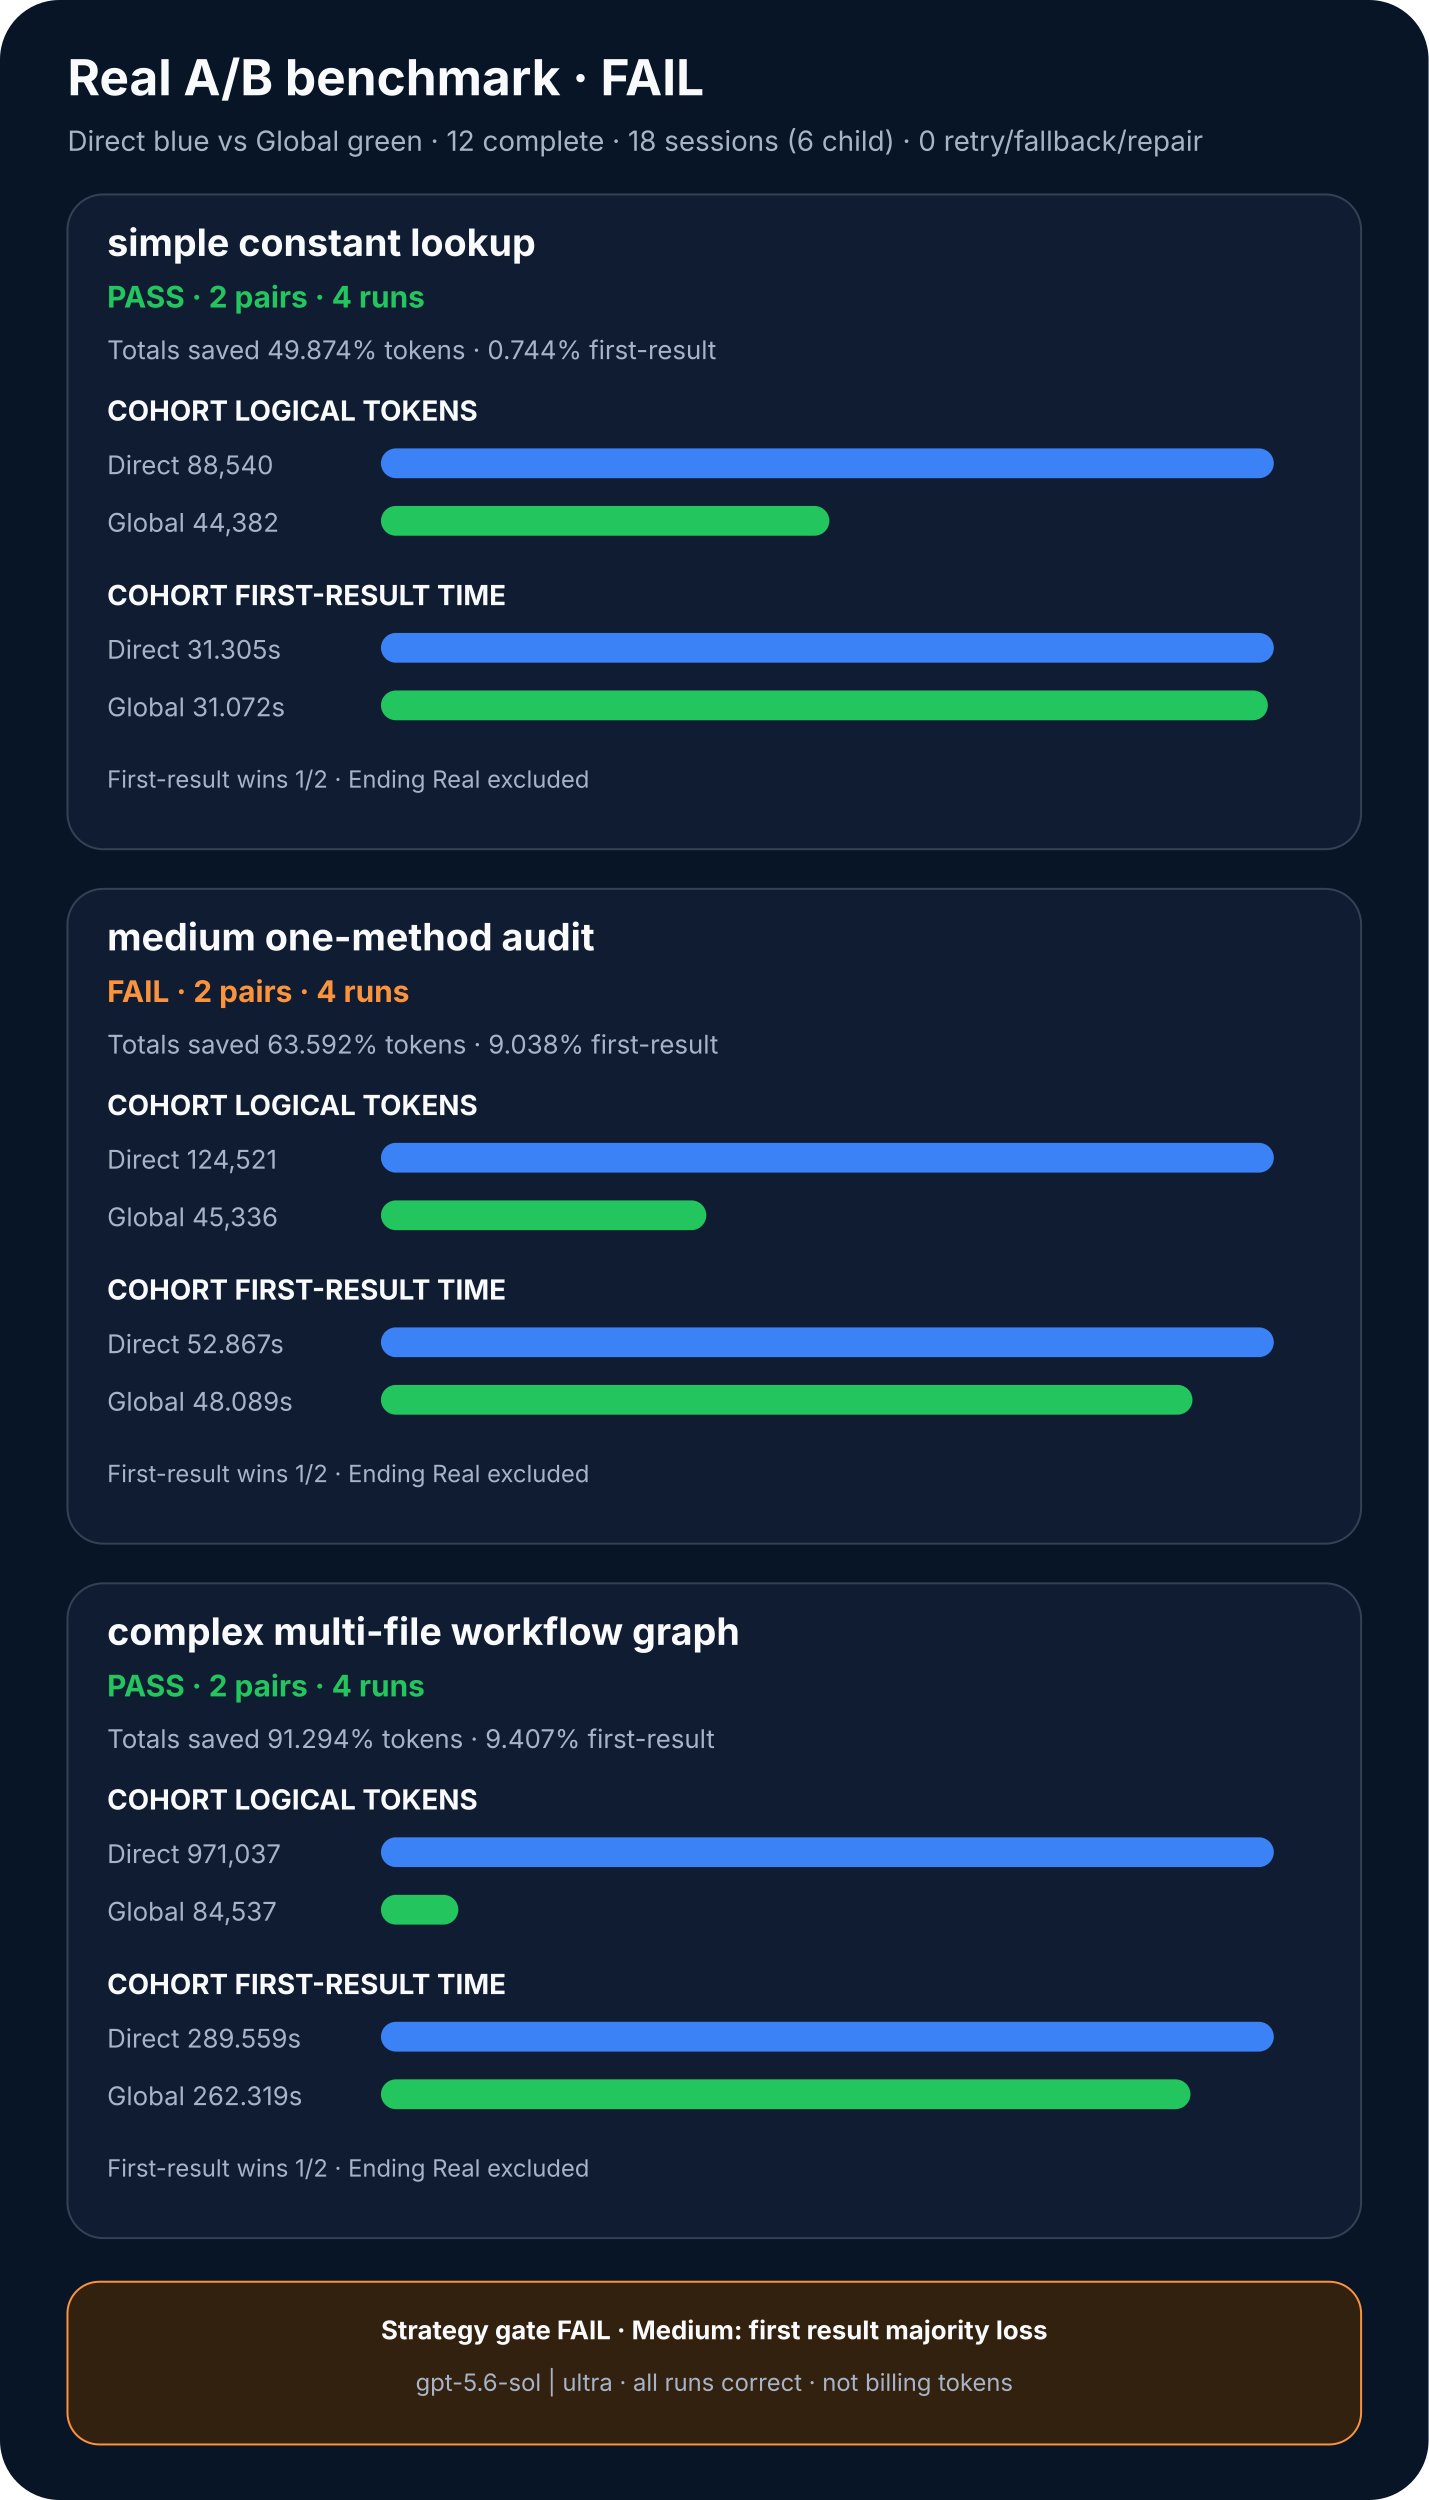
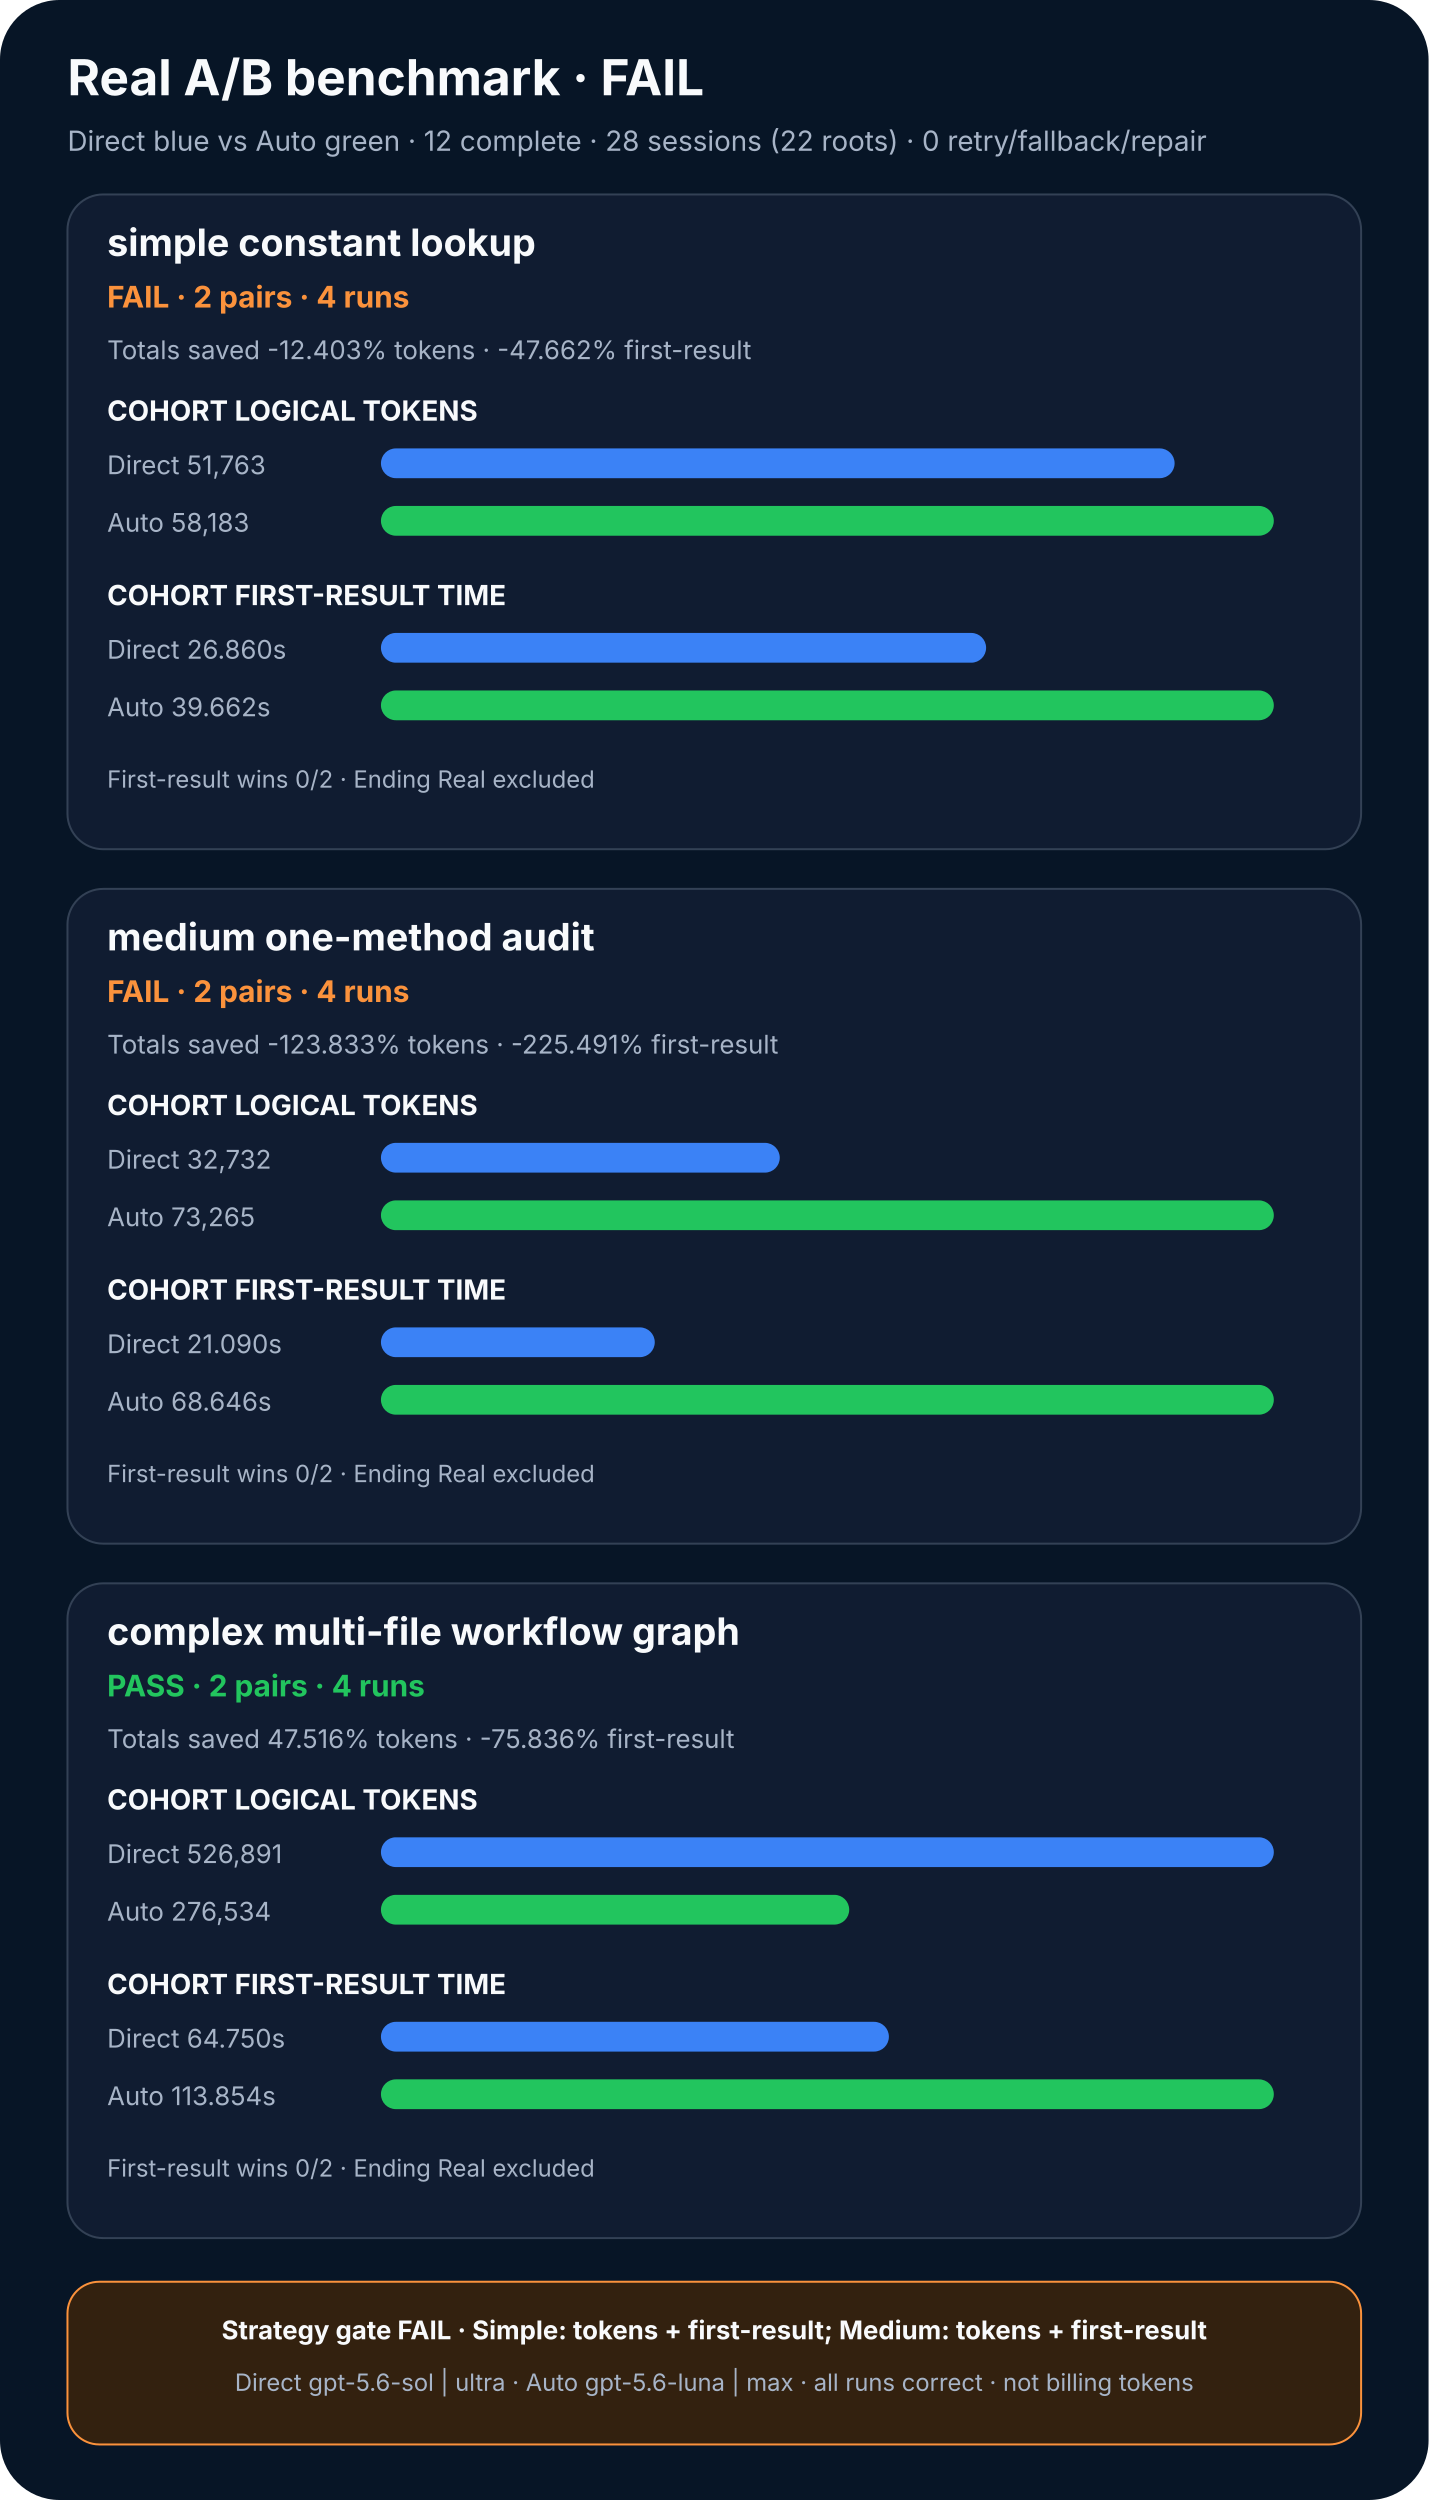
<svg xmlns="http://www.w3.org/2000/svg" width="720" height="1260" viewBox="0 0 720 1260" role="img" aria-labelledby="title desc">
  <rect width="720" height="1260" rx="30" fill="#071526" />
  <text x="34" y="48" fill="#f8fafc" font-family="Inter,Arial,sans-serif" font-size="25" font-weight="700">Real A/B benchmark · FAIL</text>
-   <text x="34" y="76" fill="#a7b4c7" font-family="Inter,Arial,sans-serif" font-size="14">Direct blue vs Global green · 12 complete · 18 sessions (6 child) · 0 retry/fallback/repair</text>
+   <text x="34" y="76" fill="#a7b4c7" font-family="Inter,Arial,sans-serif" font-size="14">Direct blue vs Auto green · 12 complete · 28 sessions (22 roots) · 0 retry/fallback/repair</text>
  <g transform="translate(34 98)">
    <rect width="652" height="330" rx="18" fill="#101c31" stroke="#334155" />
    <text x="20" y="31" fill="#f8fafc" font-family="Inter,Arial,sans-serif" font-size="19" font-weight="700">simple constant lookup</text>
-     <text x="20" y="57" fill="#22c55e" font-family="Inter,Arial,sans-serif" font-size="15" font-weight="700">PASS · 2 pairs · 4 runs</text>
-     <text x="20" y="83" fill="#a7b4c7" font-family="Inter,Arial,sans-serif" font-size="13">Totals saved 49.874% tokens · 0.744% first-result</text>
+     <text x="20" y="57" fill="#fb923c" font-family="Inter,Arial,sans-serif" font-size="15" font-weight="700">FAIL · 2 pairs · 4 runs</text>
+     <text x="20" y="83" fill="#a7b4c7" font-family="Inter,Arial,sans-serif" font-size="13">Totals saved -12.403% tokens · -47.662% first-result</text>
    <text x="20" y="114" fill="#f8fafc" font-family="Inter,Arial,sans-serif" font-size="14" font-weight="700">COHORT LOGICAL TOKENS</text>
-     <text x="20" y="141" fill="#a7b4c7" font-family="Inter,Arial,sans-serif" font-size="13">Direct 88,540</text>
-     <rect x="158" y="128" width="450" height="15" rx="7.5" fill="#3b82f6" />
-     <text x="20" y="170" fill="#a7b4c7" font-family="Inter,Arial,sans-serif" font-size="13">Global 44,382</text>
-     <rect x="158" y="157" width="226" height="15" rx="7.5" fill="#22c55e" />
+     <text x="20" y="141" fill="#a7b4c7" font-family="Inter,Arial,sans-serif" font-size="13">Direct 51,763</text>
+     <rect x="158" y="128" width="400" height="15" rx="7.5" fill="#3b82f6" />
+     <text x="20" y="170" fill="#a7b4c7" font-family="Inter,Arial,sans-serif" font-size="13">Auto 58,183</text>
+     <rect x="158" y="157" width="450" height="15" rx="7.5" fill="#22c55e" />
    <text x="20" y="207" fill="#f8fafc" font-family="Inter,Arial,sans-serif" font-size="14" font-weight="700">COHORT FIRST-RESULT TIME</text>
-     <text x="20" y="234" fill="#a7b4c7" font-family="Inter,Arial,sans-serif" font-size="13">Direct 31.305s</text>
-     <rect x="158" y="221" width="450" height="15" rx="7.5" fill="#3b82f6" />
-     <text x="20" y="263" fill="#a7b4c7" font-family="Inter,Arial,sans-serif" font-size="13">Global 31.072s</text>
-     <rect x="158" y="250" width="447" height="15" rx="7.5" fill="#22c55e" />
-     <text x="20" y="299" fill="#a7b4c7" font-family="Inter,Arial,sans-serif" font-size="12">First-result wins 1/2 · Ending Real excluded</text>
+     <text x="20" y="234" fill="#a7b4c7" font-family="Inter,Arial,sans-serif" font-size="13">Direct 26.860s</text>
+     <rect x="158" y="221" width="305" height="15" rx="7.5" fill="#3b82f6" />
+     <text x="20" y="263" fill="#a7b4c7" font-family="Inter,Arial,sans-serif" font-size="13">Auto 39.662s</text>
+     <rect x="158" y="250" width="450" height="15" rx="7.5" fill="#22c55e" />
+     <text x="20" y="299" fill="#a7b4c7" font-family="Inter,Arial,sans-serif" font-size="12">First-result wins 0/2 · Ending Real excluded</text>
  </g>
  <g transform="translate(34 448)">
    <rect width="652" height="330" rx="18" fill="#101c31" stroke="#334155" />
    <text x="20" y="31" fill="#f8fafc" font-family="Inter,Arial,sans-serif" font-size="19" font-weight="700">medium one-method audit</text>
    <text x="20" y="57" fill="#fb923c" font-family="Inter,Arial,sans-serif" font-size="15" font-weight="700">FAIL · 2 pairs · 4 runs</text>
-     <text x="20" y="83" fill="#a7b4c7" font-family="Inter,Arial,sans-serif" font-size="13">Totals saved 63.592% tokens · 9.038% first-result</text>
+     <text x="20" y="83" fill="#a7b4c7" font-family="Inter,Arial,sans-serif" font-size="13">Totals saved -123.833% tokens · -225.491% first-result</text>
    <text x="20" y="114" fill="#f8fafc" font-family="Inter,Arial,sans-serif" font-size="14" font-weight="700">COHORT LOGICAL TOKENS</text>
-     <text x="20" y="141" fill="#a7b4c7" font-family="Inter,Arial,sans-serif" font-size="13">Direct 124,521</text>
-     <rect x="158" y="128" width="450" height="15" rx="7.5" fill="#3b82f6" />
-     <text x="20" y="170" fill="#a7b4c7" font-family="Inter,Arial,sans-serif" font-size="13">Global 45,336</text>
-     <rect x="158" y="157" width="164" height="15" rx="7.5" fill="#22c55e" />
+     <text x="20" y="141" fill="#a7b4c7" font-family="Inter,Arial,sans-serif" font-size="13">Direct 32,732</text>
+     <rect x="158" y="128" width="201" height="15" rx="7.5" fill="#3b82f6" />
+     <text x="20" y="170" fill="#a7b4c7" font-family="Inter,Arial,sans-serif" font-size="13">Auto 73,265</text>
+     <rect x="158" y="157" width="450" height="15" rx="7.5" fill="#22c55e" />
    <text x="20" y="207" fill="#f8fafc" font-family="Inter,Arial,sans-serif" font-size="14" font-weight="700">COHORT FIRST-RESULT TIME</text>
-     <text x="20" y="234" fill="#a7b4c7" font-family="Inter,Arial,sans-serif" font-size="13">Direct 52.867s</text>
-     <rect x="158" y="221" width="450" height="15" rx="7.5" fill="#3b82f6" />
-     <text x="20" y="263" fill="#a7b4c7" font-family="Inter,Arial,sans-serif" font-size="13">Global 48.089s</text>
-     <rect x="158" y="250" width="409" height="15" rx="7.5" fill="#22c55e" />
-     <text x="20" y="299" fill="#a7b4c7" font-family="Inter,Arial,sans-serif" font-size="12">First-result wins 1/2 · Ending Real excluded</text>
+     <text x="20" y="234" fill="#a7b4c7" font-family="Inter,Arial,sans-serif" font-size="13">Direct 21.090s</text>
+     <rect x="158" y="221" width="138" height="15" rx="7.5" fill="#3b82f6" />
+     <text x="20" y="263" fill="#a7b4c7" font-family="Inter,Arial,sans-serif" font-size="13">Auto 68.646s</text>
+     <rect x="158" y="250" width="450" height="15" rx="7.5" fill="#22c55e" />
+     <text x="20" y="299" fill="#a7b4c7" font-family="Inter,Arial,sans-serif" font-size="12">First-result wins 0/2 · Ending Real excluded</text>
  </g>
  <g transform="translate(34 798)">
    <rect width="652" height="330" rx="18" fill="#101c31" stroke="#334155" />
    <text x="20" y="31" fill="#f8fafc" font-family="Inter,Arial,sans-serif" font-size="19" font-weight="700">complex multi-file workflow graph</text>
    <text x="20" y="57" fill="#22c55e" font-family="Inter,Arial,sans-serif" font-size="15" font-weight="700">PASS · 2 pairs · 4 runs</text>
-     <text x="20" y="83" fill="#a7b4c7" font-family="Inter,Arial,sans-serif" font-size="13">Totals saved 91.294% tokens · 9.407% first-result</text>
+     <text x="20" y="83" fill="#a7b4c7" font-family="Inter,Arial,sans-serif" font-size="13">Totals saved 47.516% tokens · -75.836% first-result</text>
    <text x="20" y="114" fill="#f8fafc" font-family="Inter,Arial,sans-serif" font-size="14" font-weight="700">COHORT LOGICAL TOKENS</text>
-     <text x="20" y="141" fill="#a7b4c7" font-family="Inter,Arial,sans-serif" font-size="13">Direct 971,037</text>
+     <text x="20" y="141" fill="#a7b4c7" font-family="Inter,Arial,sans-serif" font-size="13">Direct 526,891</text>
    <rect x="158" y="128" width="450" height="15" rx="7.5" fill="#3b82f6" />
-     <text x="20" y="170" fill="#a7b4c7" font-family="Inter,Arial,sans-serif" font-size="13">Global 84,537</text>
-     <rect x="158" y="157" width="39" height="15" rx="7.5" fill="#22c55e" />
+     <text x="20" y="170" fill="#a7b4c7" font-family="Inter,Arial,sans-serif" font-size="13">Auto 276,534</text>
+     <rect x="158" y="157" width="236" height="15" rx="7.5" fill="#22c55e" />
    <text x="20" y="207" fill="#f8fafc" font-family="Inter,Arial,sans-serif" font-size="14" font-weight="700">COHORT FIRST-RESULT TIME</text>
-     <text x="20" y="234" fill="#a7b4c7" font-family="Inter,Arial,sans-serif" font-size="13">Direct 289.559s</text>
-     <rect x="158" y="221" width="450" height="15" rx="7.5" fill="#3b82f6" />
-     <text x="20" y="263" fill="#a7b4c7" font-family="Inter,Arial,sans-serif" font-size="13">Global 262.319s</text>
-     <rect x="158" y="250" width="408" height="15" rx="7.5" fill="#22c55e" />
-     <text x="20" y="299" fill="#a7b4c7" font-family="Inter,Arial,sans-serif" font-size="12">First-result wins 1/2 · Ending Real excluded</text>
+     <text x="20" y="234" fill="#a7b4c7" font-family="Inter,Arial,sans-serif" font-size="13">Direct 64.750s</text>
+     <rect x="158" y="221" width="256" height="15" rx="7.5" fill="#3b82f6" />
+     <text x="20" y="263" fill="#a7b4c7" font-family="Inter,Arial,sans-serif" font-size="13">Auto 113.854s</text>
+     <rect x="158" y="250" width="450" height="15" rx="7.5" fill="#22c55e" />
+     <text x="20" y="299" fill="#a7b4c7" font-family="Inter,Arial,sans-serif" font-size="12">First-result wins 0/2 · Ending Real excluded</text>
  </g>
  <rect x="34" y="1150" width="652" height="82" rx="16" fill="#33210f" stroke="#fb923c" />
-   <text x="360" y="1179" text-anchor="middle" fill="#f8fafc" font-family="Inter,Arial,sans-serif" font-size="13" font-weight="700">Strategy gate FAIL · Medium: first result majority loss</text>
-   <text x="360" y="1205" text-anchor="middle" fill="#a7b4c7" font-family="Inter,Arial,sans-serif" font-size="12">gpt-5.6-sol | ultra · all runs correct · not billing tokens</text>
+   <text x="360" y="1179" text-anchor="middle" fill="#f8fafc" font-family="Inter,Arial,sans-serif" font-size="13" font-weight="700">Strategy gate FAIL · Simple: tokens + first-result; Medium: tokens + first-result</text>
+   <text x="360" y="1205" text-anchor="middle" fill="#a7b4c7" font-family="Inter,Arial,sans-serif" font-size="12">Direct gpt-5.6-sol | ultra · Auto gpt-5.6-luna | max · all runs correct · not billing tokens</text>
</svg>
